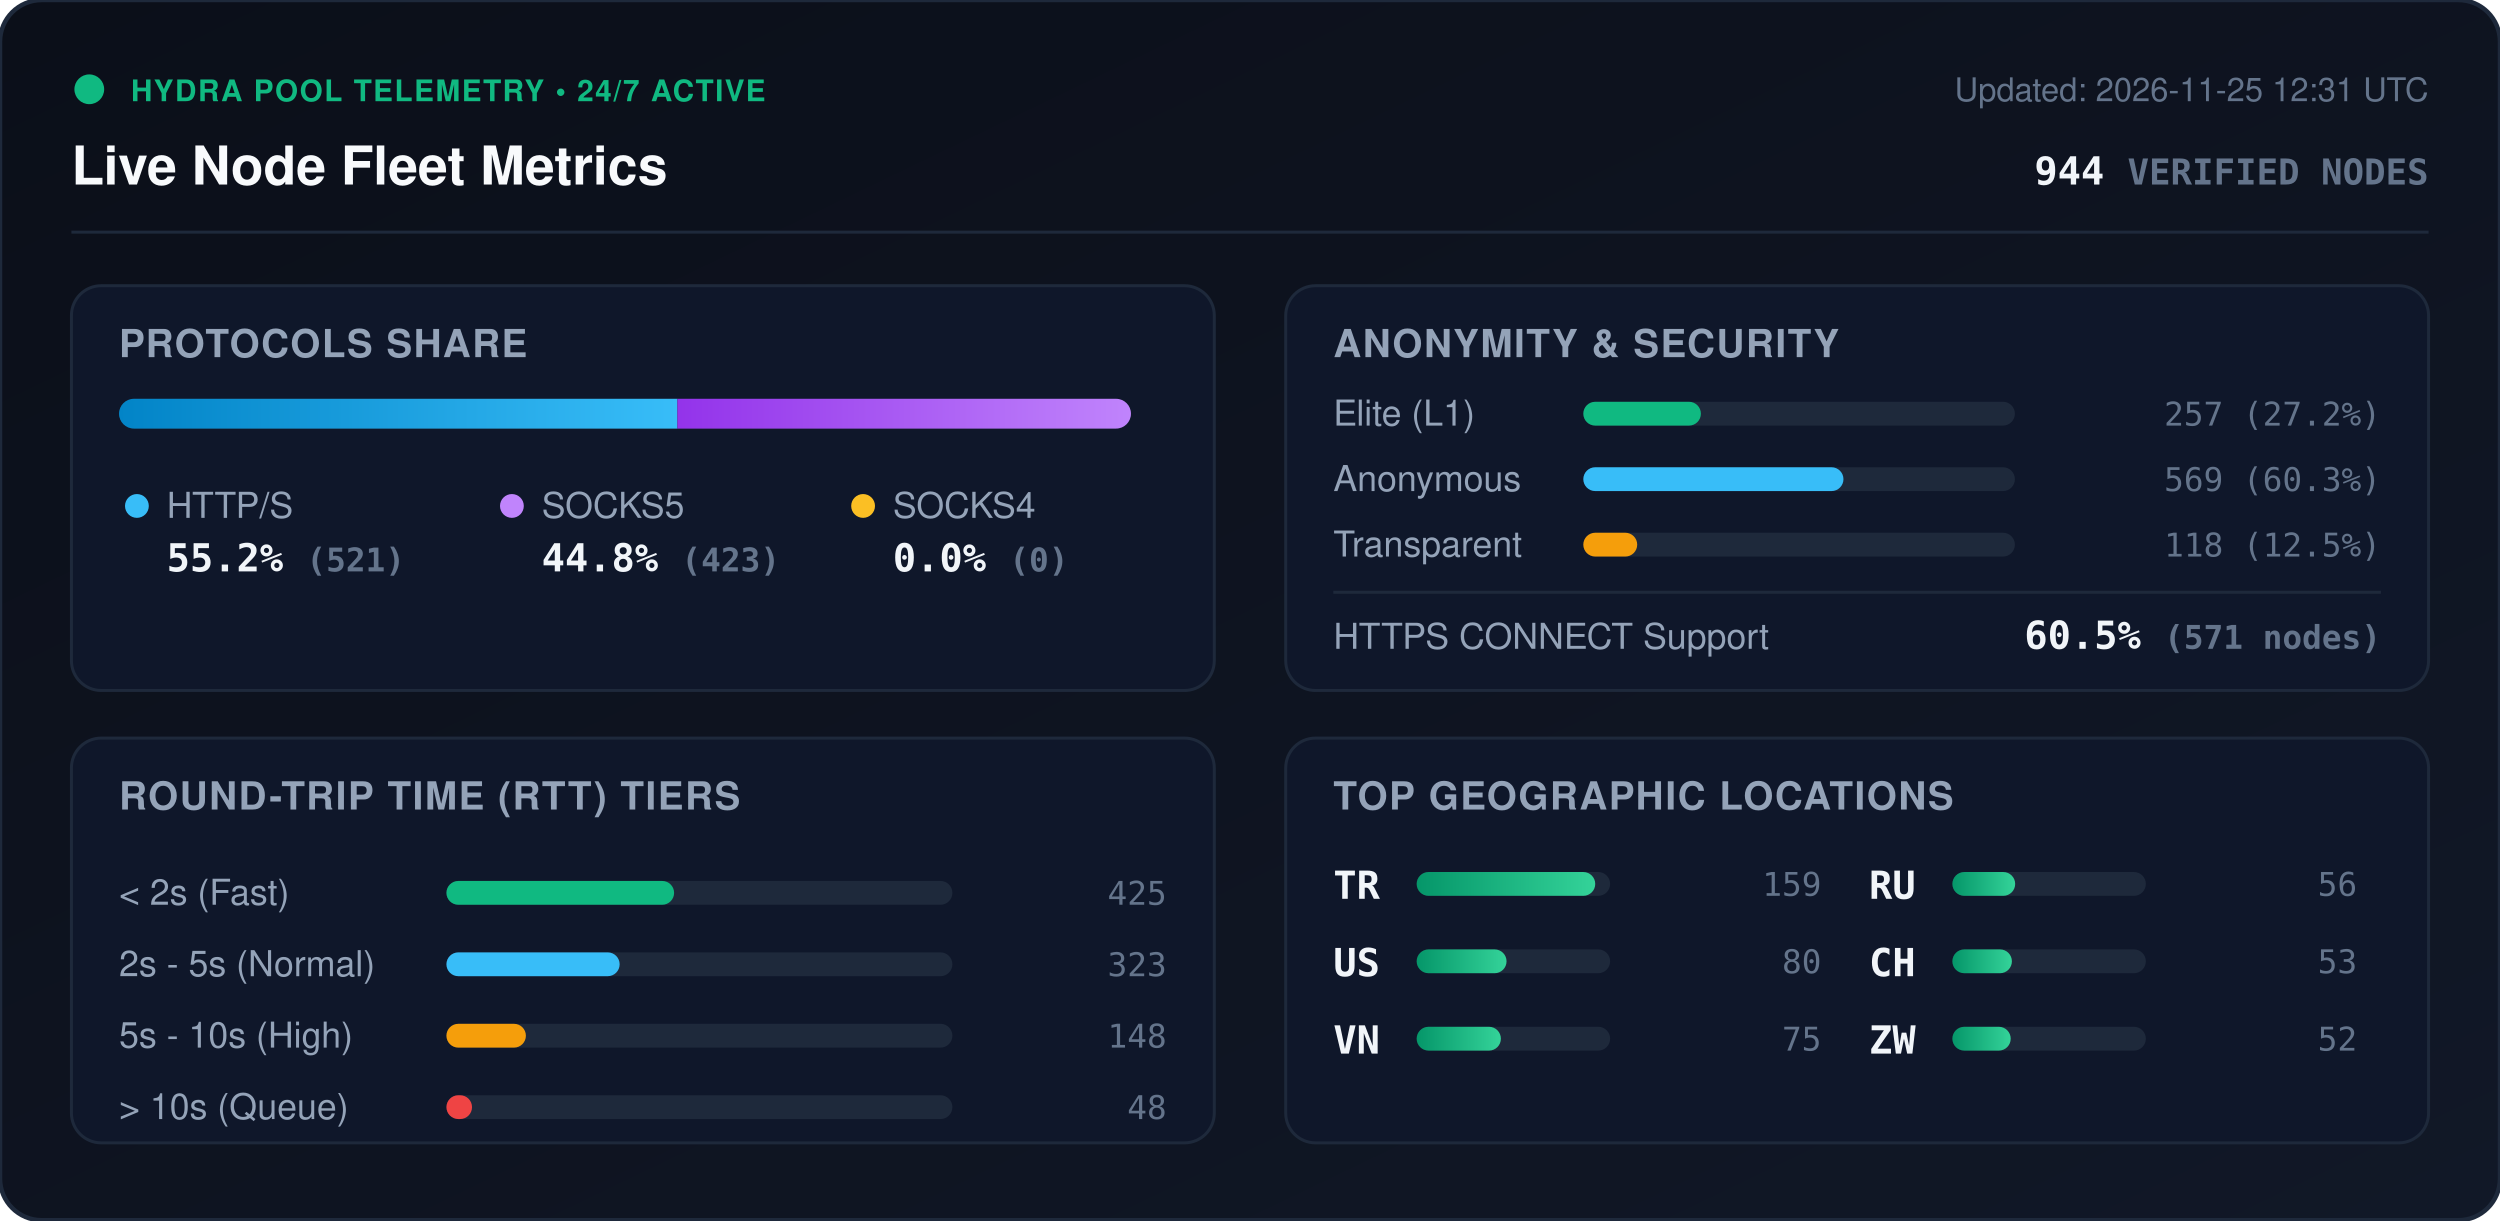
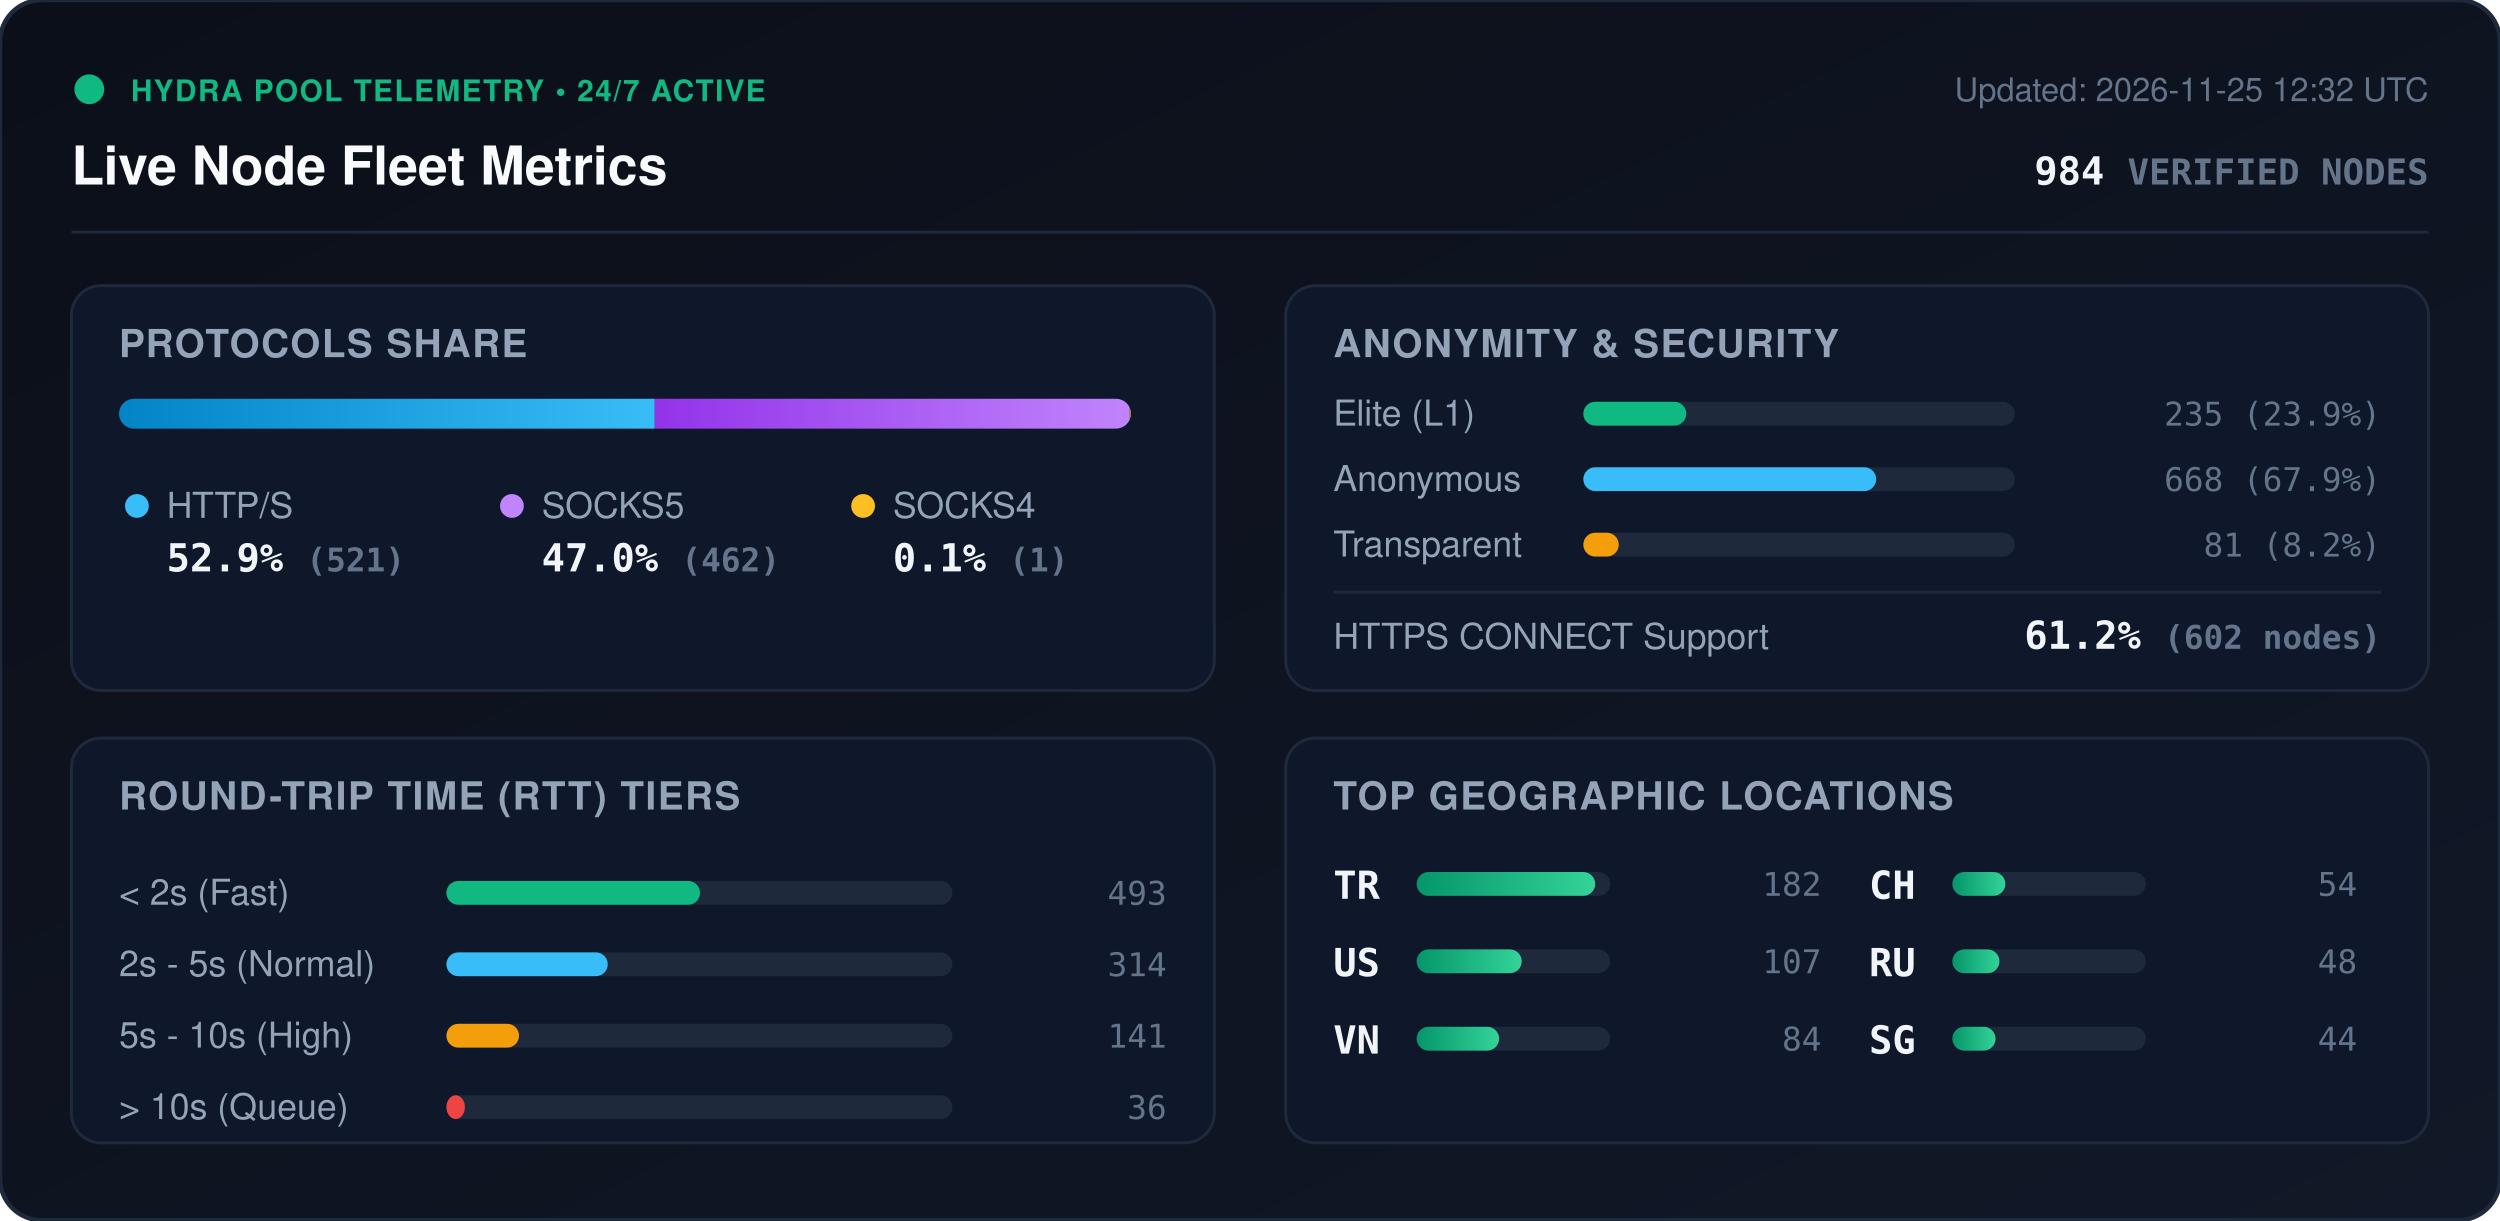
<svg xmlns="http://www.w3.org/2000/svg" viewBox="0 0 840 410" width="840" height="410" style="max-width: 100%; height: auto;">
  <defs>
    <linearGradient id="bg" x1="0%" y1="0%" x2="100%" y2="100%">
      <stop offset="0%" stop-color="#0b0f19" />
      <stop offset="100%" stop-color="#111827" />
    </linearGradient>
    <linearGradient id="bar-http" x1="0%" y1="0%" x2="100%" y2="0%">
      <stop offset="0%" stop-color="#0284c7" />
      <stop offset="100%" stop-color="#38bdf8" />
    </linearGradient>
    <linearGradient id="bar-socks5" x1="0%" y1="0%" x2="100%" y2="0%">
      <stop offset="0%" stop-color="#9333ea" />
      <stop offset="100%" stop-color="#c084fc" />
    </linearGradient>
    <linearGradient id="bar-socks4" x1="0%" y1="0%" x2="100%" y2="0%">
      <stop offset="0%" stop-color="#d97706" />
      <stop offset="100%" stop-color="#fbbf24" />
    </linearGradient>
    <linearGradient id="bar-green" x1="0%" y1="0%" x2="100%" y2="0%">
      <stop offset="0%" stop-color="#059669" />
      <stop offset="100%" stop-color="#34d399" />
    </linearGradient>
    <clipPath id="prog-track-clip">
      <rect width="340.0" height="10" rx="5" />
    </clipPath>
    <style>
      .title { font: 700 18px -apple-system, BlinkMacSystemFont, 'Segoe UI', Helvetica, Arial, sans-serif; fill: #f8fafc; }
      .sub { font: 500 11px -apple-system, BlinkMacSystemFont, 'Segoe UI', Helvetica, Arial, sans-serif; fill: #64748b; }
      .section-hdr { font: 600 13px -apple-system, BlinkMacSystemFont, 'Segoe UI', Helvetica, Arial, sans-serif; fill: #94a3b8; letter-spacing: 0.5px; }
      .metric-val { font: 700 13px -apple-system, BlinkMacSystemFont, 'Segoe UI', Helvetica, Arial, sans-serif; fill: #f1f5f9; }
      .metric-lbl { font: 500 12px -apple-system, BlinkMacSystemFont, 'Segoe UI', Helvetica, Arial, sans-serif; fill: #94a3b8; }
      .badge-txt { font: 700 10px -apple-system, BlinkMacSystemFont, 'Segoe UI', Helvetica, Arial, sans-serif; fill: #10b981; letter-spacing: 0.5px; }
      .mono { font-family: ui-monospace, SFMono-Regular, Menlo, Monaco, Consolas, monospace; }
      .pulse { animation: beacon 2s infinite ease-in-out; }
      @keyframes beacon { 0%, 100% { opacity: 1; } 50% { opacity: 0.35; } }
    </style>
  </defs>
  <rect width="840" height="410" rx="14" fill="url(#bg)" stroke="#1e293b" stroke-width="1.5" />
  <g transform="translate(24, 24)">
    <circle cx="6" cy="6" r="5" fill="#10b981" class="pulse" />
    <text x="20" y="10" class="badge-txt">HYDRA POOL TELEMETRY • 24/7 ACTIVE</text>
    <text x="0" y="38" class="title">Live Node Fleet Metrics</text>
-     <text x="792" y="10" text-anchor="end" class="sub">Updated: 2026-11-25 12:31 UTC</text>
-     <text x="792" y="38" text-anchor="end" class="metric-val mono" fill="#38bdf8">944 <tspan font-size="12" fill="#64748b">VERIFIED NODES</tspan>
+     <text x="792" y="10" text-anchor="end" class="sub">Updated: 2026-11-25 12:32 UTC</text>
+     <text x="792" y="38" text-anchor="end" class="metric-val mono" fill="#38bdf8">984 <tspan font-size="12" fill="#64748b">VERIFIED NODES</tspan>
    </text>
  </g>
  <line x1="24" y1="78" x2="816" y2="78" stroke="#1e293b" stroke-width="1" />
  <g transform="translate(24, 96)">
    <rect width="384" height="136" rx="10" fill="#0f172a" stroke="#1e293b" />
    <text x="16" y="24" class="section-hdr">PROTOCOLS SHARE</text>
    <g transform="translate(16, 38)">
      <rect width="340.0" height="10" rx="5" fill="#1e293b" />
      <g clip-path="url(#prog-track-clip)">
-         <rect x="0" width="187.6" height="10" fill="url(#bar-http)" />
-         <rect x="187.6" width="152.4" height="10" fill="url(#bar-socks5)" />
-         <rect x="340.0" width="0.0" height="10" fill="url(#bar-socks4)" />
+         <rect x="0" width="180.0" height="10" fill="url(#bar-http)" />
+         <rect x="180.0" width="159.6" height="10" fill="url(#bar-socks5)" />
+         <rect x="339.6" width="0.3" height="10" fill="url(#bar-socks4)" />
      </g>
    </g>
    <g transform="translate(16, 68)">
      <circle cx="6" cy="6" r="4" fill="#38bdf8" />
      <text x="16" y="10" class="metric-lbl">HTTP/S</text>
-       <text x="16" y="28" class="metric-val mono">55.2% <tspan font-size="11" fill="#64748b">(521)</tspan>
+       <text x="16" y="28" class="metric-val mono">52.9% <tspan font-size="11" fill="#64748b">(521)</tspan>
      </text>
      <circle cx="132" cy="6" r="4" fill="#c084fc" />
      <text x="142" y="10" class="metric-lbl">SOCKS5</text>
-       <text x="142" y="28" class="metric-val mono">44.8% <tspan font-size="11" fill="#64748b">(423)</tspan>
+       <text x="142" y="28" class="metric-val mono">47.0% <tspan font-size="11" fill="#64748b">(462)</tspan>
      </text>
      <circle cx="250" cy="6" r="4" fill="#fbbf24" />
      <text x="260" y="10" class="metric-lbl">SOCKS4</text>
-       <text x="260" y="28" class="metric-val mono">0.0% <tspan font-size="11" fill="#64748b">(0)</tspan>
+       <text x="260" y="28" class="metric-val mono">0.1% <tspan font-size="11" fill="#64748b">(1)</tspan>
      </text>
    </g>
  </g>
  <g transform="translate(432, 96)">
    <rect width="384" height="136" rx="10" fill="#0f172a" stroke="#1e293b" />
    <text x="16" y="24" class="section-hdr">ANONYMITY &amp; SECURITY</text>
    <text x="16" y="47" class="metric-lbl">Elite (L1)</text>
    <rect x="100" y="39" width="145.0" height="8" rx="4" fill="#1e293b" />
-     <rect x="100" y="39" width="39.5" height="8" rx="4" fill="#10b981" />
-     <text x="368" y="47" text-anchor="end" class="mono sub" fill="#e2e8f0">257 (27.2%)</text>
+     <rect x="100" y="39" width="34.6" height="8" rx="4" fill="#10b981" />
+     <text x="368" y="47" text-anchor="end" class="mono sub" fill="#e2e8f0">235 (23.9%)</text>
    <text x="16" y="69" class="metric-lbl">Anonymous</text>
    <rect x="100" y="61" width="145.0" height="8" rx="4" fill="#1e293b" />
-     <rect x="100" y="61" width="87.4" height="8" rx="4" fill="#38bdf8" />
-     <text x="368" y="69" text-anchor="end" class="mono sub" fill="#e2e8f0">569 (60.3%)</text>
+     <rect x="100" y="61" width="98.4" height="8" rx="4" fill="#38bdf8" />
+     <text x="368" y="69" text-anchor="end" class="mono sub" fill="#e2e8f0">668 (67.9%)</text>
    <text x="16" y="91" class="metric-lbl">Transparent</text>
    <rect x="100" y="83" width="145.0" height="8" rx="4" fill="#1e293b" />
-     <rect x="100" y="83" width="18.1" height="8" rx="4" fill="#f59e0b" />
-     <text x="368" y="91" text-anchor="end" class="mono sub" fill="#e2e8f0">118 (12.5%)</text>
+     <rect x="100" y="83" width="11.9" height="8" rx="4" fill="#f59e0b" />
+     <text x="368" y="91" text-anchor="end" class="mono sub" fill="#e2e8f0">81 (8.2%)</text>
    <line x1="16" y1="103" x2="368" y2="103" stroke="#1e293b" stroke-width="1" />
    <text x="16" y="122" class="metric-lbl">HTTPS CONNECT Support</text>
-     <text x="368" y="122" text-anchor="end" class="metric-val mono" fill="#34d399">60.5% <tspan font-size="11" fill="#64748b">(571 nodes)</tspan>
+     <text x="368" y="122" text-anchor="end" class="metric-val mono" fill="#34d399">61.2% <tspan font-size="11" fill="#64748b">(602 nodes)</tspan>
    </text>
  </g>
  <g transform="translate(24, 248)">
    <rect width="384" height="136" rx="10" fill="#0f172a" stroke="#1e293b" />
    <text x="16" y="24" class="section-hdr">ROUND-TRIP TIME (RTT) TIERS</text>
    <g transform="translate(16, 42)">
      <text x="0" y="14" class="metric-lbl">&lt; 2s (Fast)</text>
      <rect x="110" y="6" width="170" height="8" rx="4" fill="#1e293b" />
-       <rect x="110" y="6" width="76.5" height="8" rx="4" fill="#10b981" />
-       <text x="352" y="14" text-anchor="end" class="mono sub">425</text>
+       <rect x="110" y="6" width="85.2" height="8" rx="4" fill="#10b981" />
+       <text x="352" y="14" text-anchor="end" class="mono sub">493</text>
      <text x="0" y="38" class="metric-lbl">2s - 5s (Normal)</text>
      <rect x="110" y="30" width="170" height="8" rx="4" fill="#1e293b" />
-       <rect x="110" y="30" width="58.2" height="8" rx="4" fill="#38bdf8" />
-       <text x="352" y="38" text-anchor="end" class="mono sub">323</text>
+       <rect x="110" y="30" width="54.2" height="8" rx="4" fill="#38bdf8" />
+       <text x="352" y="38" text-anchor="end" class="mono sub">314</text>
      <text x="0" y="62" class="metric-lbl">5s - 10s (High)</text>
      <rect x="110" y="54" width="170" height="8" rx="4" fill="#1e293b" />
-       <rect x="110" y="54" width="26.7" height="8" rx="4" fill="#f59e0b" />
-       <text x="352" y="62" text-anchor="end" class="mono sub">148</text>
+       <rect x="110" y="54" width="24.4" height="8" rx="4" fill="#f59e0b" />
+       <text x="352" y="62" text-anchor="end" class="mono sub">141</text>
      <text x="0" y="86" class="metric-lbl">&gt; 10s (Queue)</text>
      <rect x="110" y="78" width="170" height="8" rx="4" fill="#1e293b" />
-       <rect x="110" y="78" width="8.6" height="8" rx="4" fill="#ef4444" />
-       <text x="352" y="86" text-anchor="end" class="mono sub">48</text>
+       <rect x="110" y="78" width="6.2" height="8" rx="4" fill="#ef4444" />
+       <text x="352" y="86" text-anchor="end" class="mono sub">36</text>
    </g>
  </g>
  <g transform="translate(432, 248)">
    <rect width="384" height="136" rx="10" fill="#0f172a" stroke="#1e293b" />
    <text x="16" y="24" class="section-hdr">TOP GEOGRAPHIC LOCATIONS</text>
    <g transform="translate(16, 42)">
      <g transform="translate(0, 0)">
        <text x="0" y="12" class="mono metric-val" font-size="12">TR</text>
        <rect x="28" y="3" width="65" height="8" rx="4" fill="#1e293b" />
        <rect x="28" y="3" width="60.0" height="8" rx="4" fill="url(#bar-green)" />
-         <text x="164" y="11" text-anchor="end" class="mono sub">159</text>
+         <text x="164" y="11" text-anchor="end" class="mono sub">182</text>
      </g>
      <g transform="translate(0, 26)">
        <text x="0" y="12" class="mono metric-val" font-size="12">US</text>
        <rect x="28" y="3" width="65" height="8" rx="4" fill="#1e293b" />
-         <rect x="28" y="3" width="30.2" height="8" rx="4" fill="url(#bar-green)" />
-         <text x="164" y="11" text-anchor="end" class="mono sub">80</text>
+         <rect x="28" y="3" width="35.3" height="8" rx="4" fill="url(#bar-green)" />
+         <text x="164" y="11" text-anchor="end" class="mono sub">107</text>
      </g>
      <g transform="translate(0, 52)">
        <text x="0" y="12" class="mono metric-val" font-size="12">VN</text>
        <rect x="28" y="3" width="65" height="8" rx="4" fill="#1e293b" />
-         <rect x="28" y="3" width="28.3" height="8" rx="4" fill="url(#bar-green)" />
-         <text x="164" y="11" text-anchor="end" class="mono sub">75</text>
+         <rect x="28" y="3" width="27.7" height="8" rx="4" fill="url(#bar-green)" />
+         <text x="164" y="11" text-anchor="end" class="mono sub">84</text>
      </g>
      <g transform="translate(180, 0)">
+         <text x="0" y="12" class="mono metric-val" font-size="12">CH</text>
+         <rect x="28" y="3" width="65" height="8" rx="4" fill="#1e293b" />
+         <rect x="28" y="3" width="17.8" height="8" rx="4" fill="url(#bar-green)" />
+         <text x="164" y="11" text-anchor="end" class="mono sub">54</text>
+       </g>
+       <g transform="translate(180, 26)">
        <text x="0" y="12" class="mono metric-val" font-size="12">RU</text>
        <rect x="28" y="3" width="65" height="8" rx="4" fill="#1e293b" />
-         <rect x="28" y="3" width="21.1" height="8" rx="4" fill="url(#bar-green)" />
-         <text x="164" y="11" text-anchor="end" class="mono sub">56</text>
-       </g>
-       <g transform="translate(180, 26)">
-         <text x="0" y="12" class="mono metric-val" font-size="12">CH</text>
-         <rect x="28" y="3" width="65" height="8" rx="4" fill="#1e293b" />
-         <rect x="28" y="3" width="20.0" height="8" rx="4" fill="url(#bar-green)" />
-         <text x="164" y="11" text-anchor="end" class="mono sub">53</text>
+         <rect x="28" y="3" width="15.8" height="8" rx="4" fill="url(#bar-green)" />
+         <text x="164" y="11" text-anchor="end" class="mono sub">48</text>
      </g>
      <g transform="translate(180, 52)">
-         <text x="0" y="12" class="mono metric-val" font-size="12">ZW</text>
+         <text x="0" y="12" class="mono metric-val" font-size="12">SG</text>
        <rect x="28" y="3" width="65" height="8" rx="4" fill="#1e293b" />
-         <rect x="28" y="3" width="19.6" height="8" rx="4" fill="url(#bar-green)" />
-         <text x="164" y="11" text-anchor="end" class="mono sub">52</text>
+         <rect x="28" y="3" width="14.5" height="8" rx="4" fill="url(#bar-green)" />
+         <text x="164" y="11" text-anchor="end" class="mono sub">44</text>
      </g>
    </g>
  </g>
</svg>
